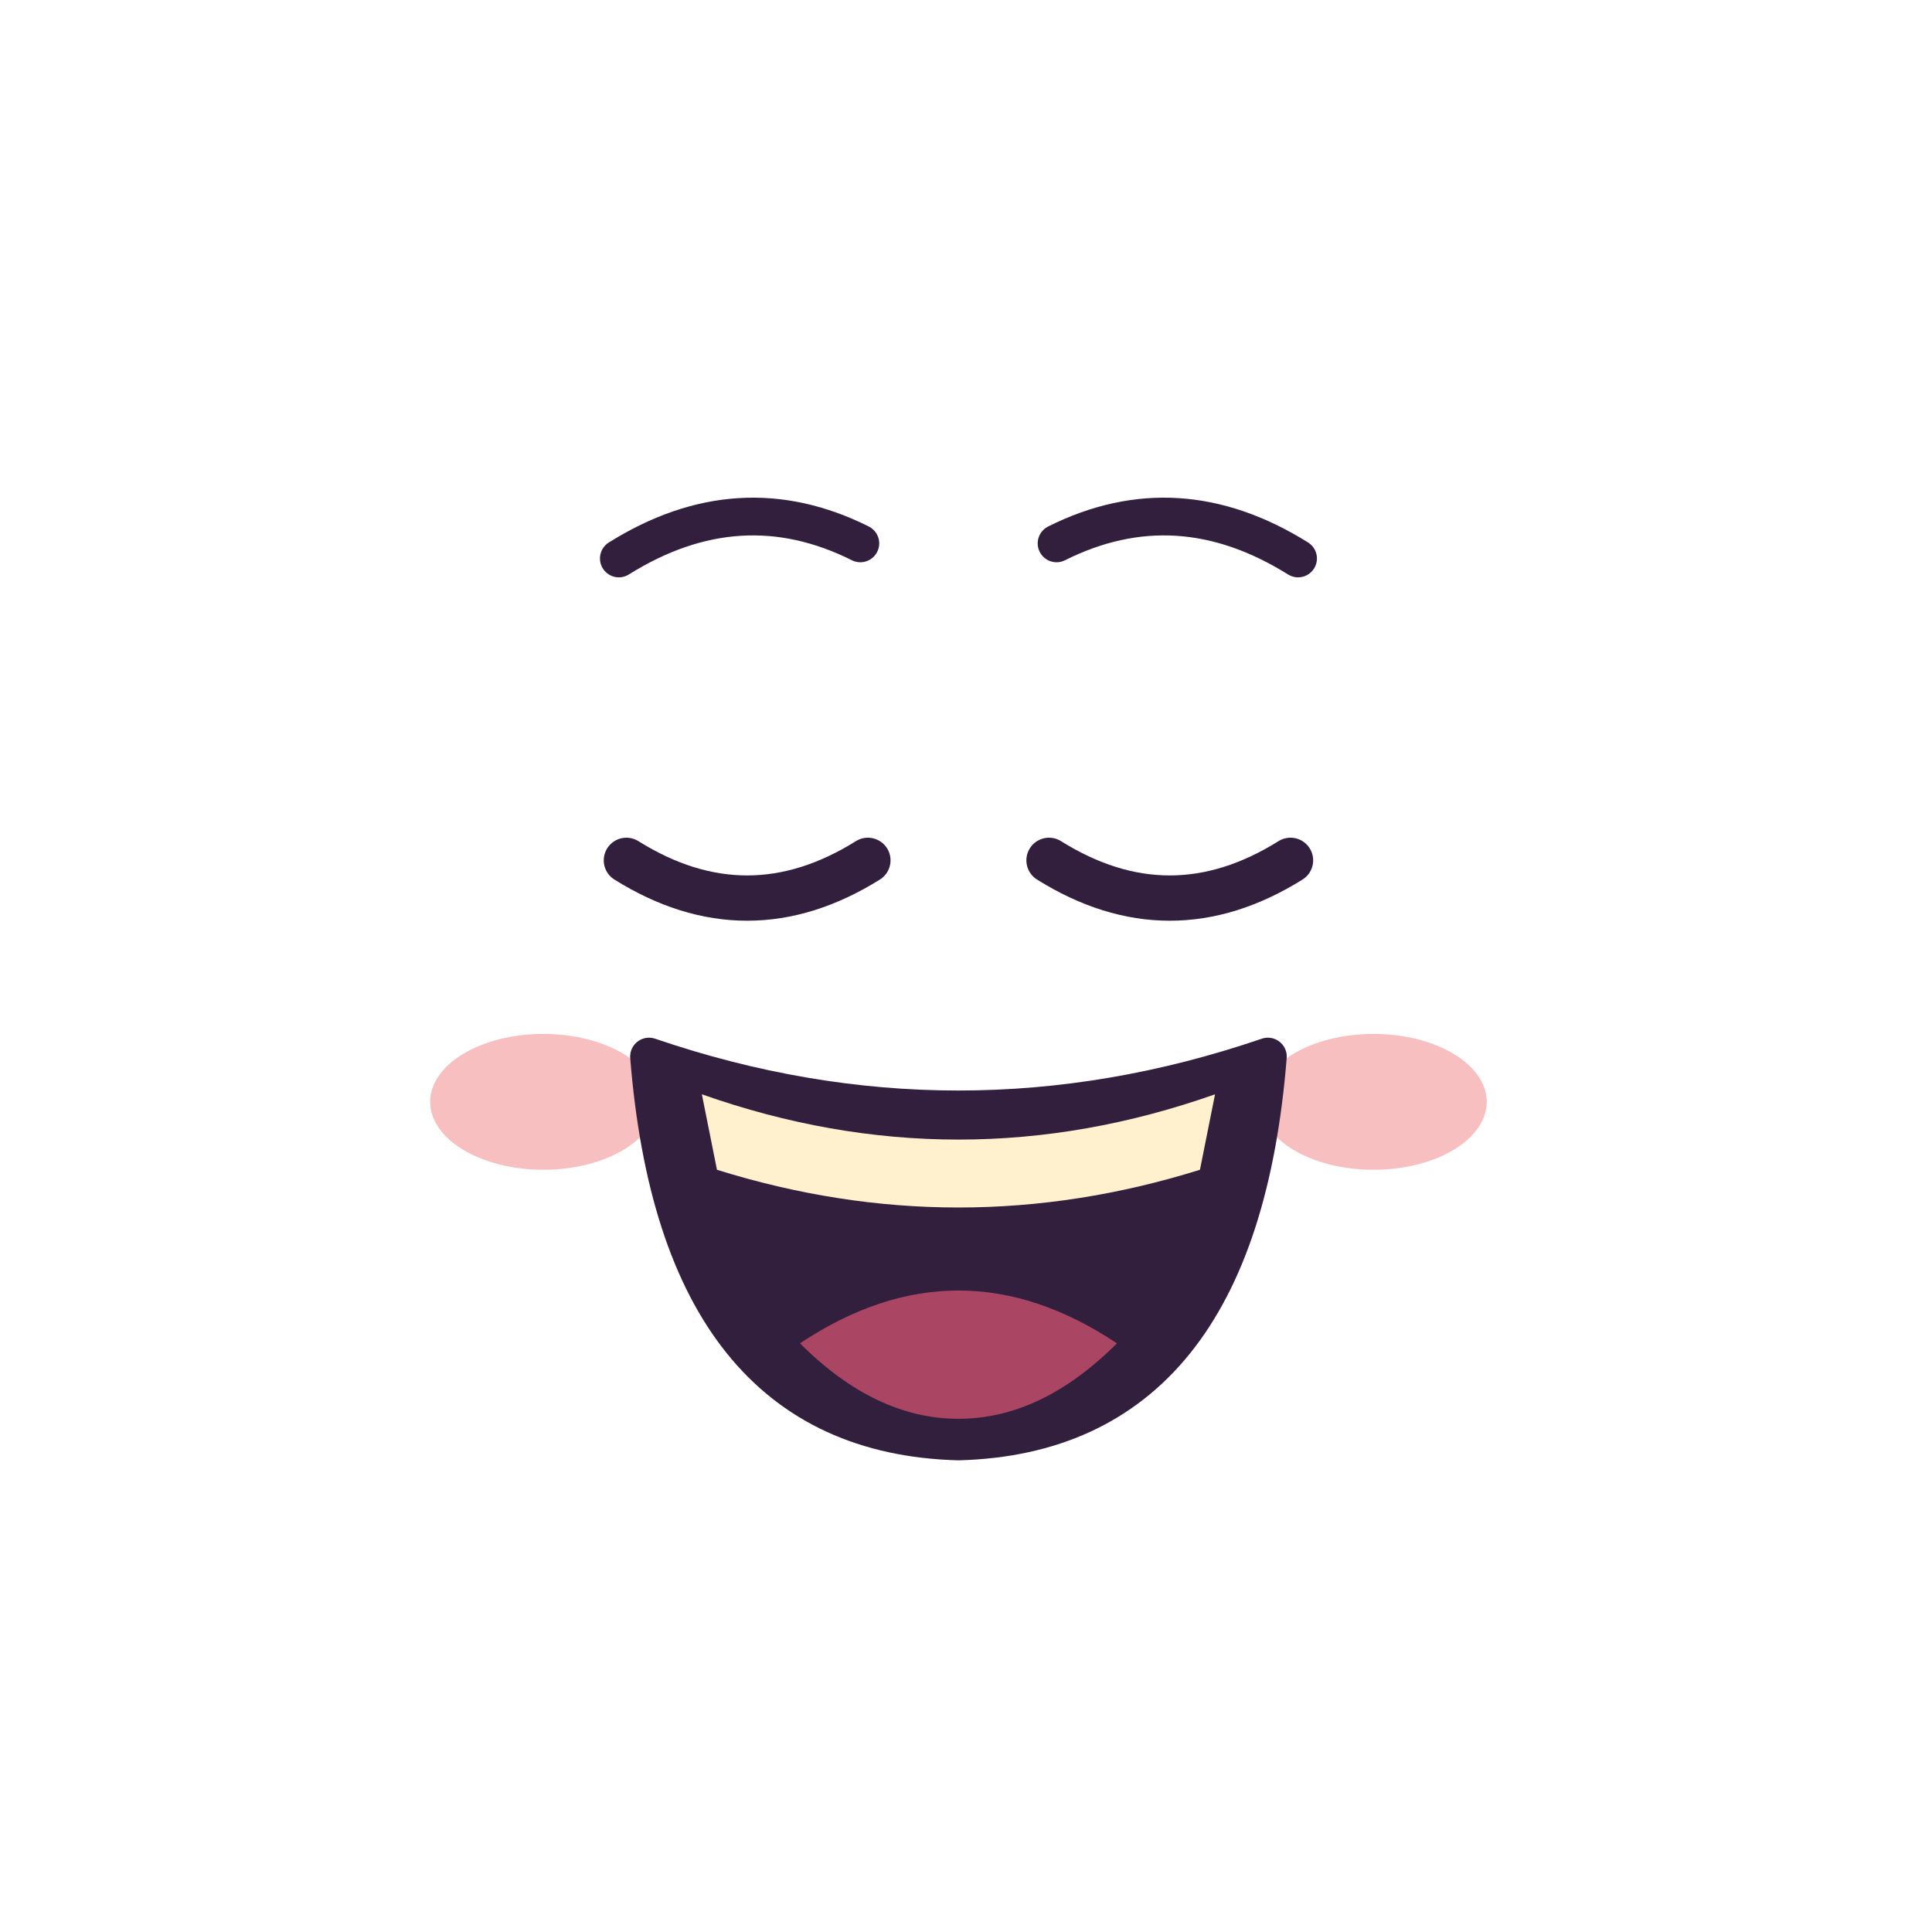
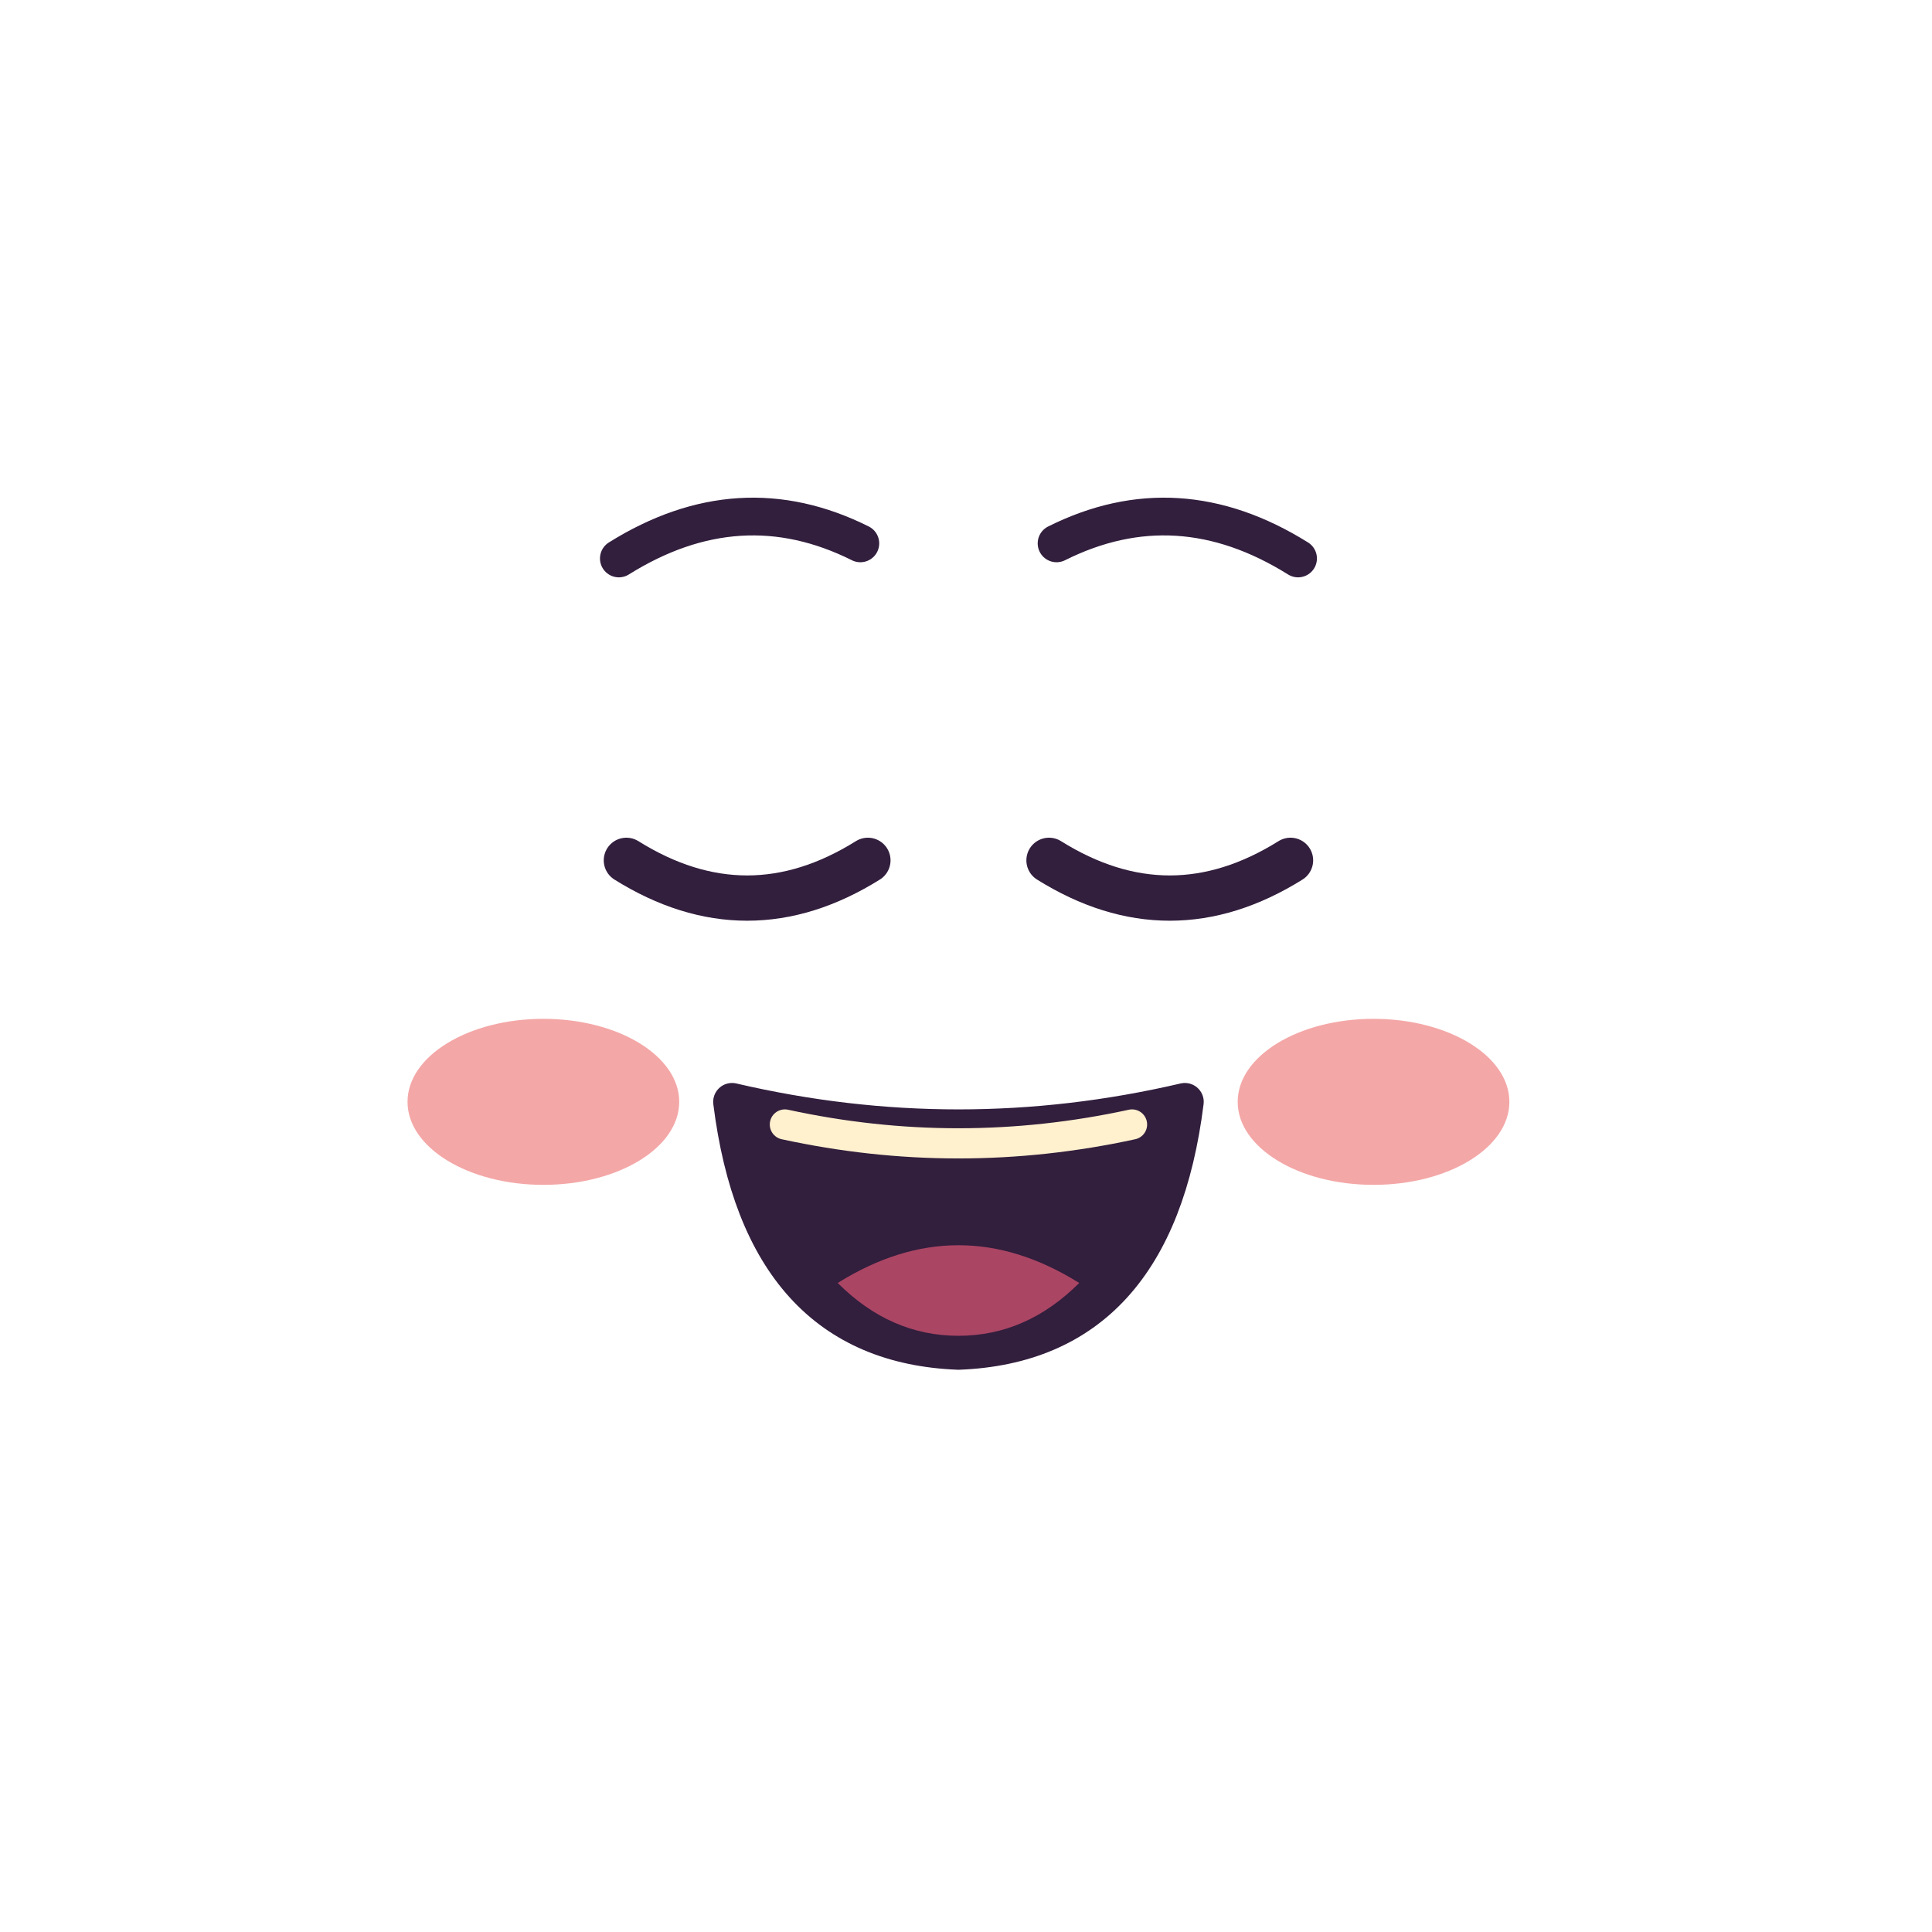
<svg xmlns="http://www.w3.org/2000/svg" width="256" height="256" viewBox="0 0 256 256">
  <g stroke="#321E3D" stroke-width="8" stroke-linecap="round" stroke-linejoin="round">
-     <ellipse cx="72" cy="146" rx="15" ry="9" fill="#F08A8A" stroke="none" opacity=".55" />
-     <ellipse cx="182" cy="146" rx="15" ry="9" fill="#F08A8A" stroke="none" opacity=".55" />
+     <ellipse cx="72" cy="146" rx="18" ry="11" fill="#F08A8A" stroke="none" opacity=".75" />
+     <ellipse cx="182" cy="146" rx="18" ry="11" fill="#F08A8A" stroke="none" opacity=".75" />
    <path d="M 83 114 Q 99 124 115 114" fill="none" stroke-width="6" />
    <path d="M 139 114 Q 155 124 171 114" fill="none" stroke-width="6" />
    <path d="M 82 74 Q 98 64 114 72" fill="none" stroke-width="5" />
    <path d="M 140 72 Q 156 64 172 74" fill="none" stroke-width="5" />
-     <path d="M 86 140 Q 127 154 168 140 Q 164 190 127 191 Q 90 190 86 140 Z" fill="#321E3D" stroke-width="5" />
-     <path d="M 93 145 Q 127 157 161 145 L 159 155 Q 127 165 95 155 Z" fill="#FFF0CE" stroke="none" />
-     <path d="M 106 178 Q 127 164 148 178 Q 138 188 127 188 Q 116 188 106 178 Z" fill="#AB4564" stroke="none" />
+     <path d="M 97 146 Q 127 153 157 146 Q 153 178 127 179 Q 101 178 97 146 Z" fill="#321E3D" stroke-width="5" />
+     <path d="M 111 170 Q 127 160 143 170 Q 136 177 127 177 Q 118 177 111 170 Z" fill="#AB4564" stroke="none" />
+     <path d="M 104 149 Q 127 154 150 149" fill="none" stroke="#FFF0CE" stroke-width="4" />
  </g>
</svg>
